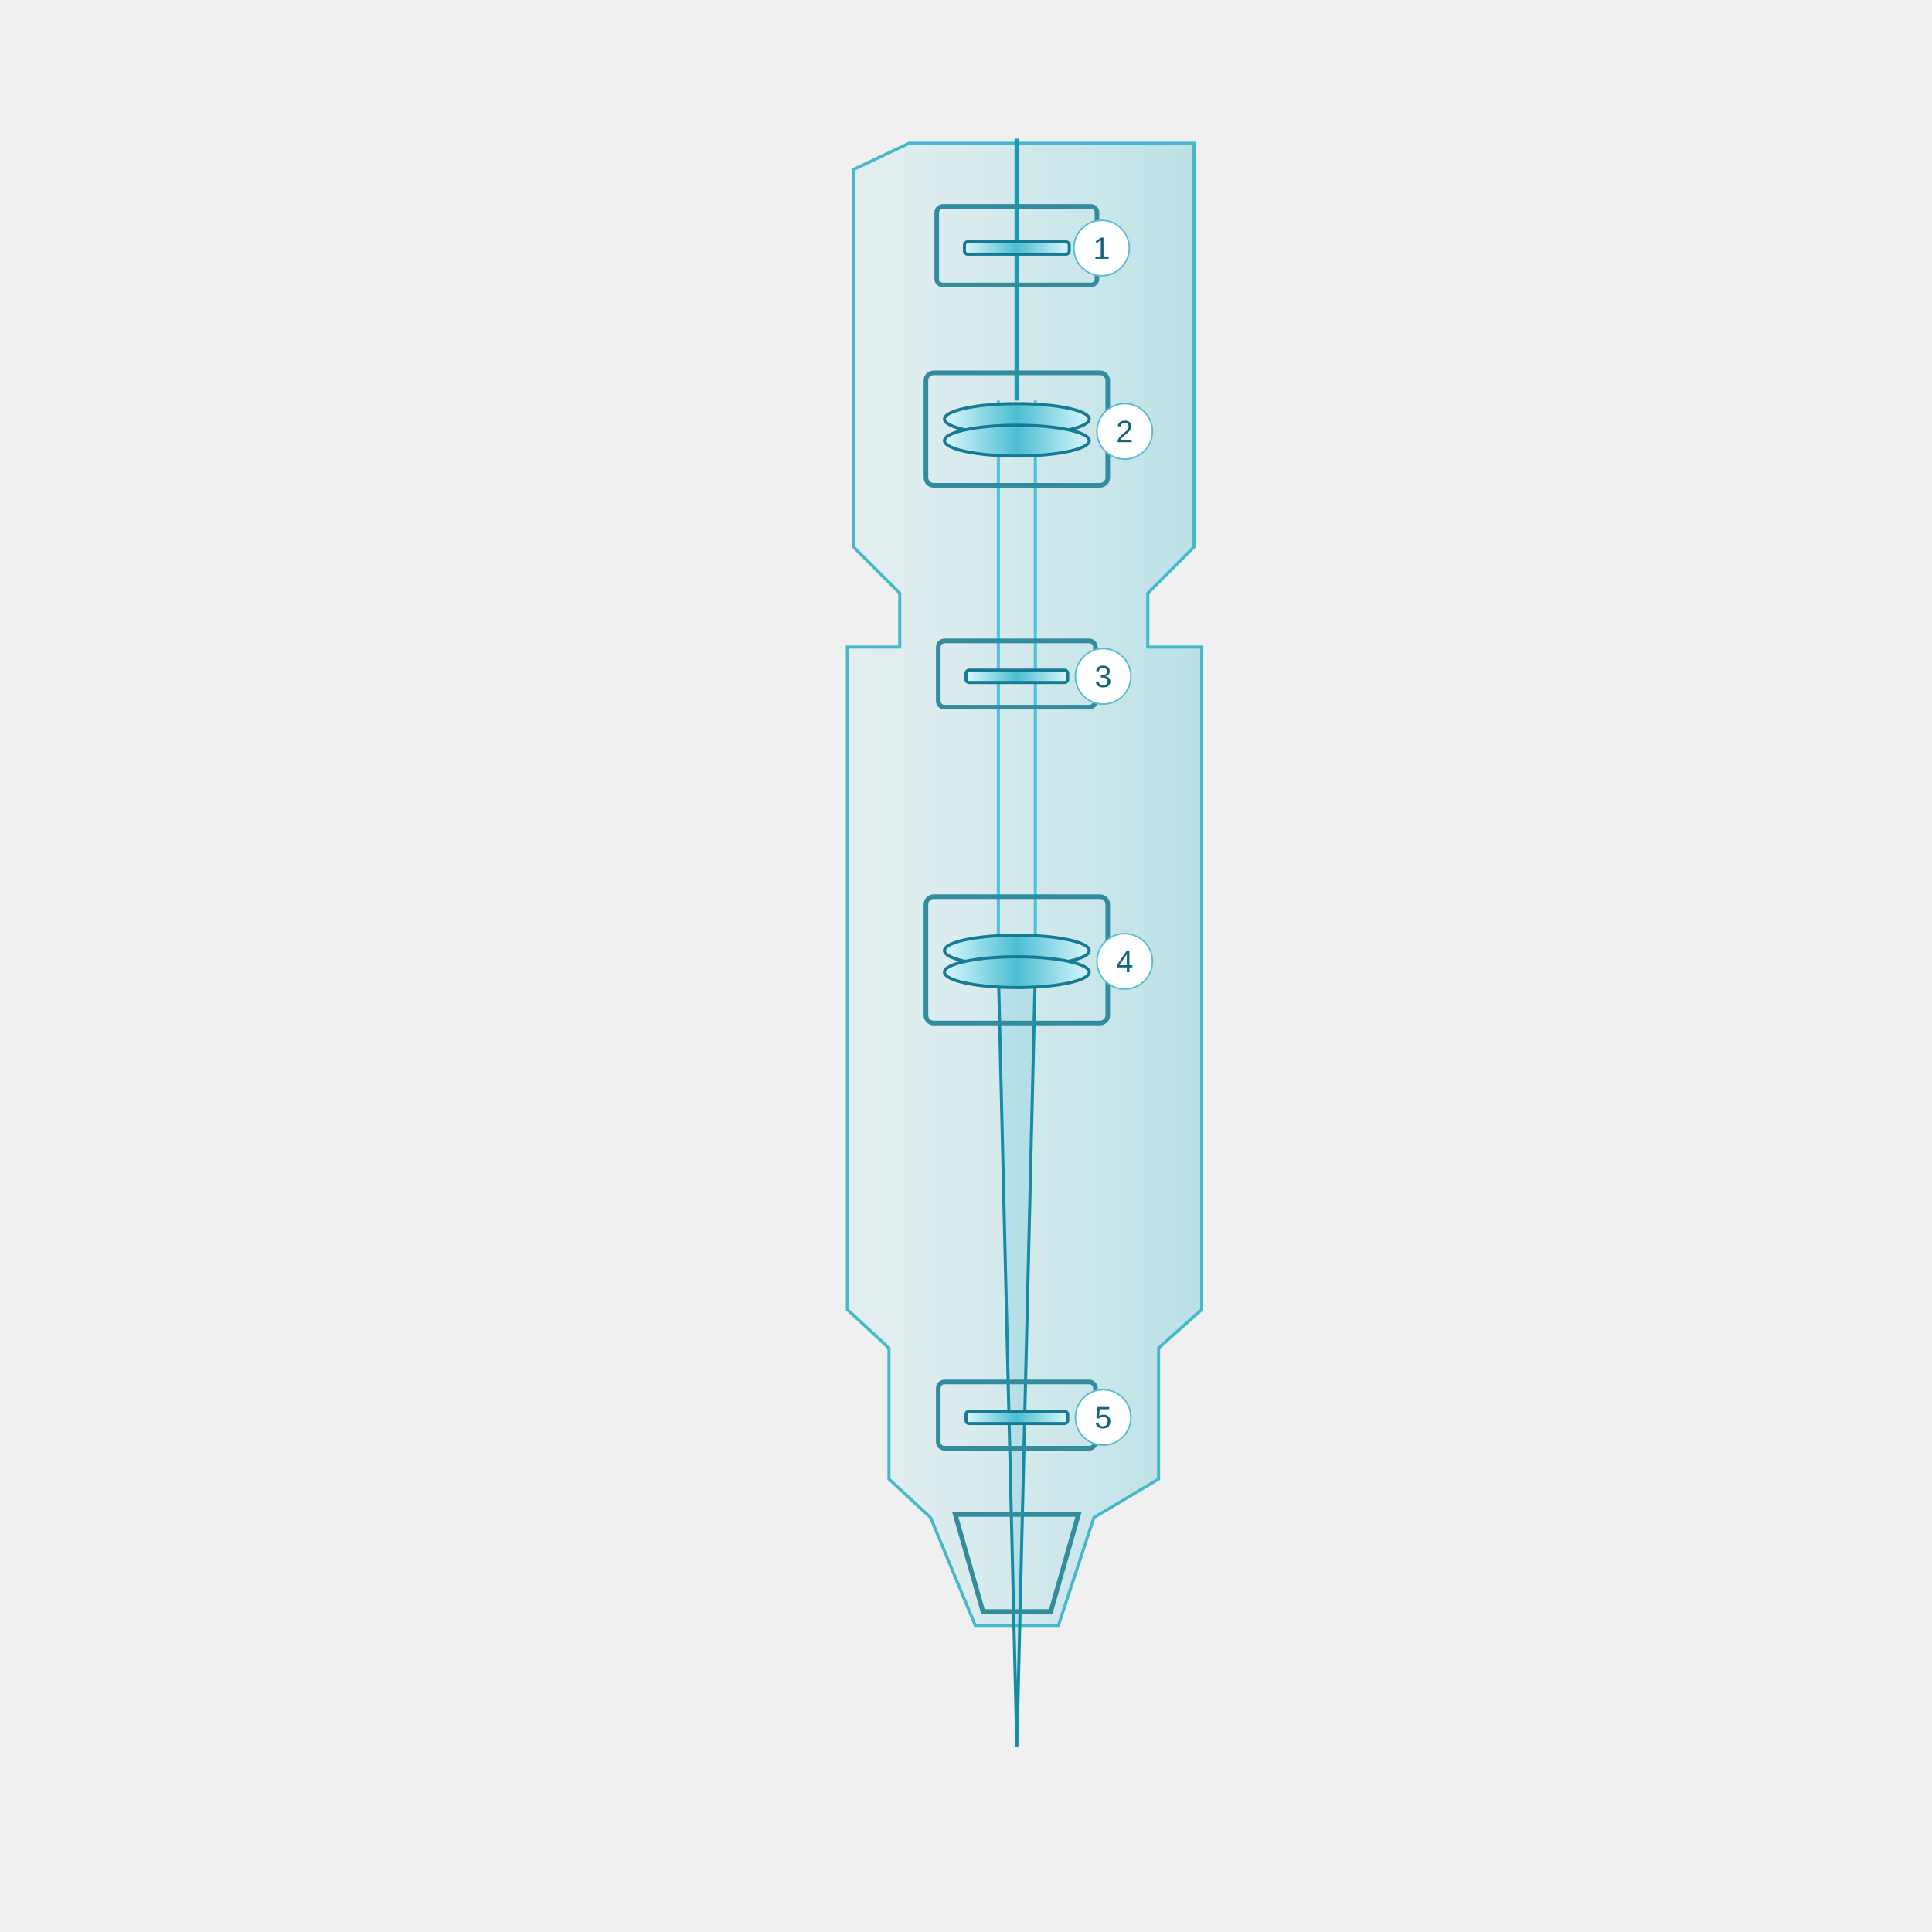
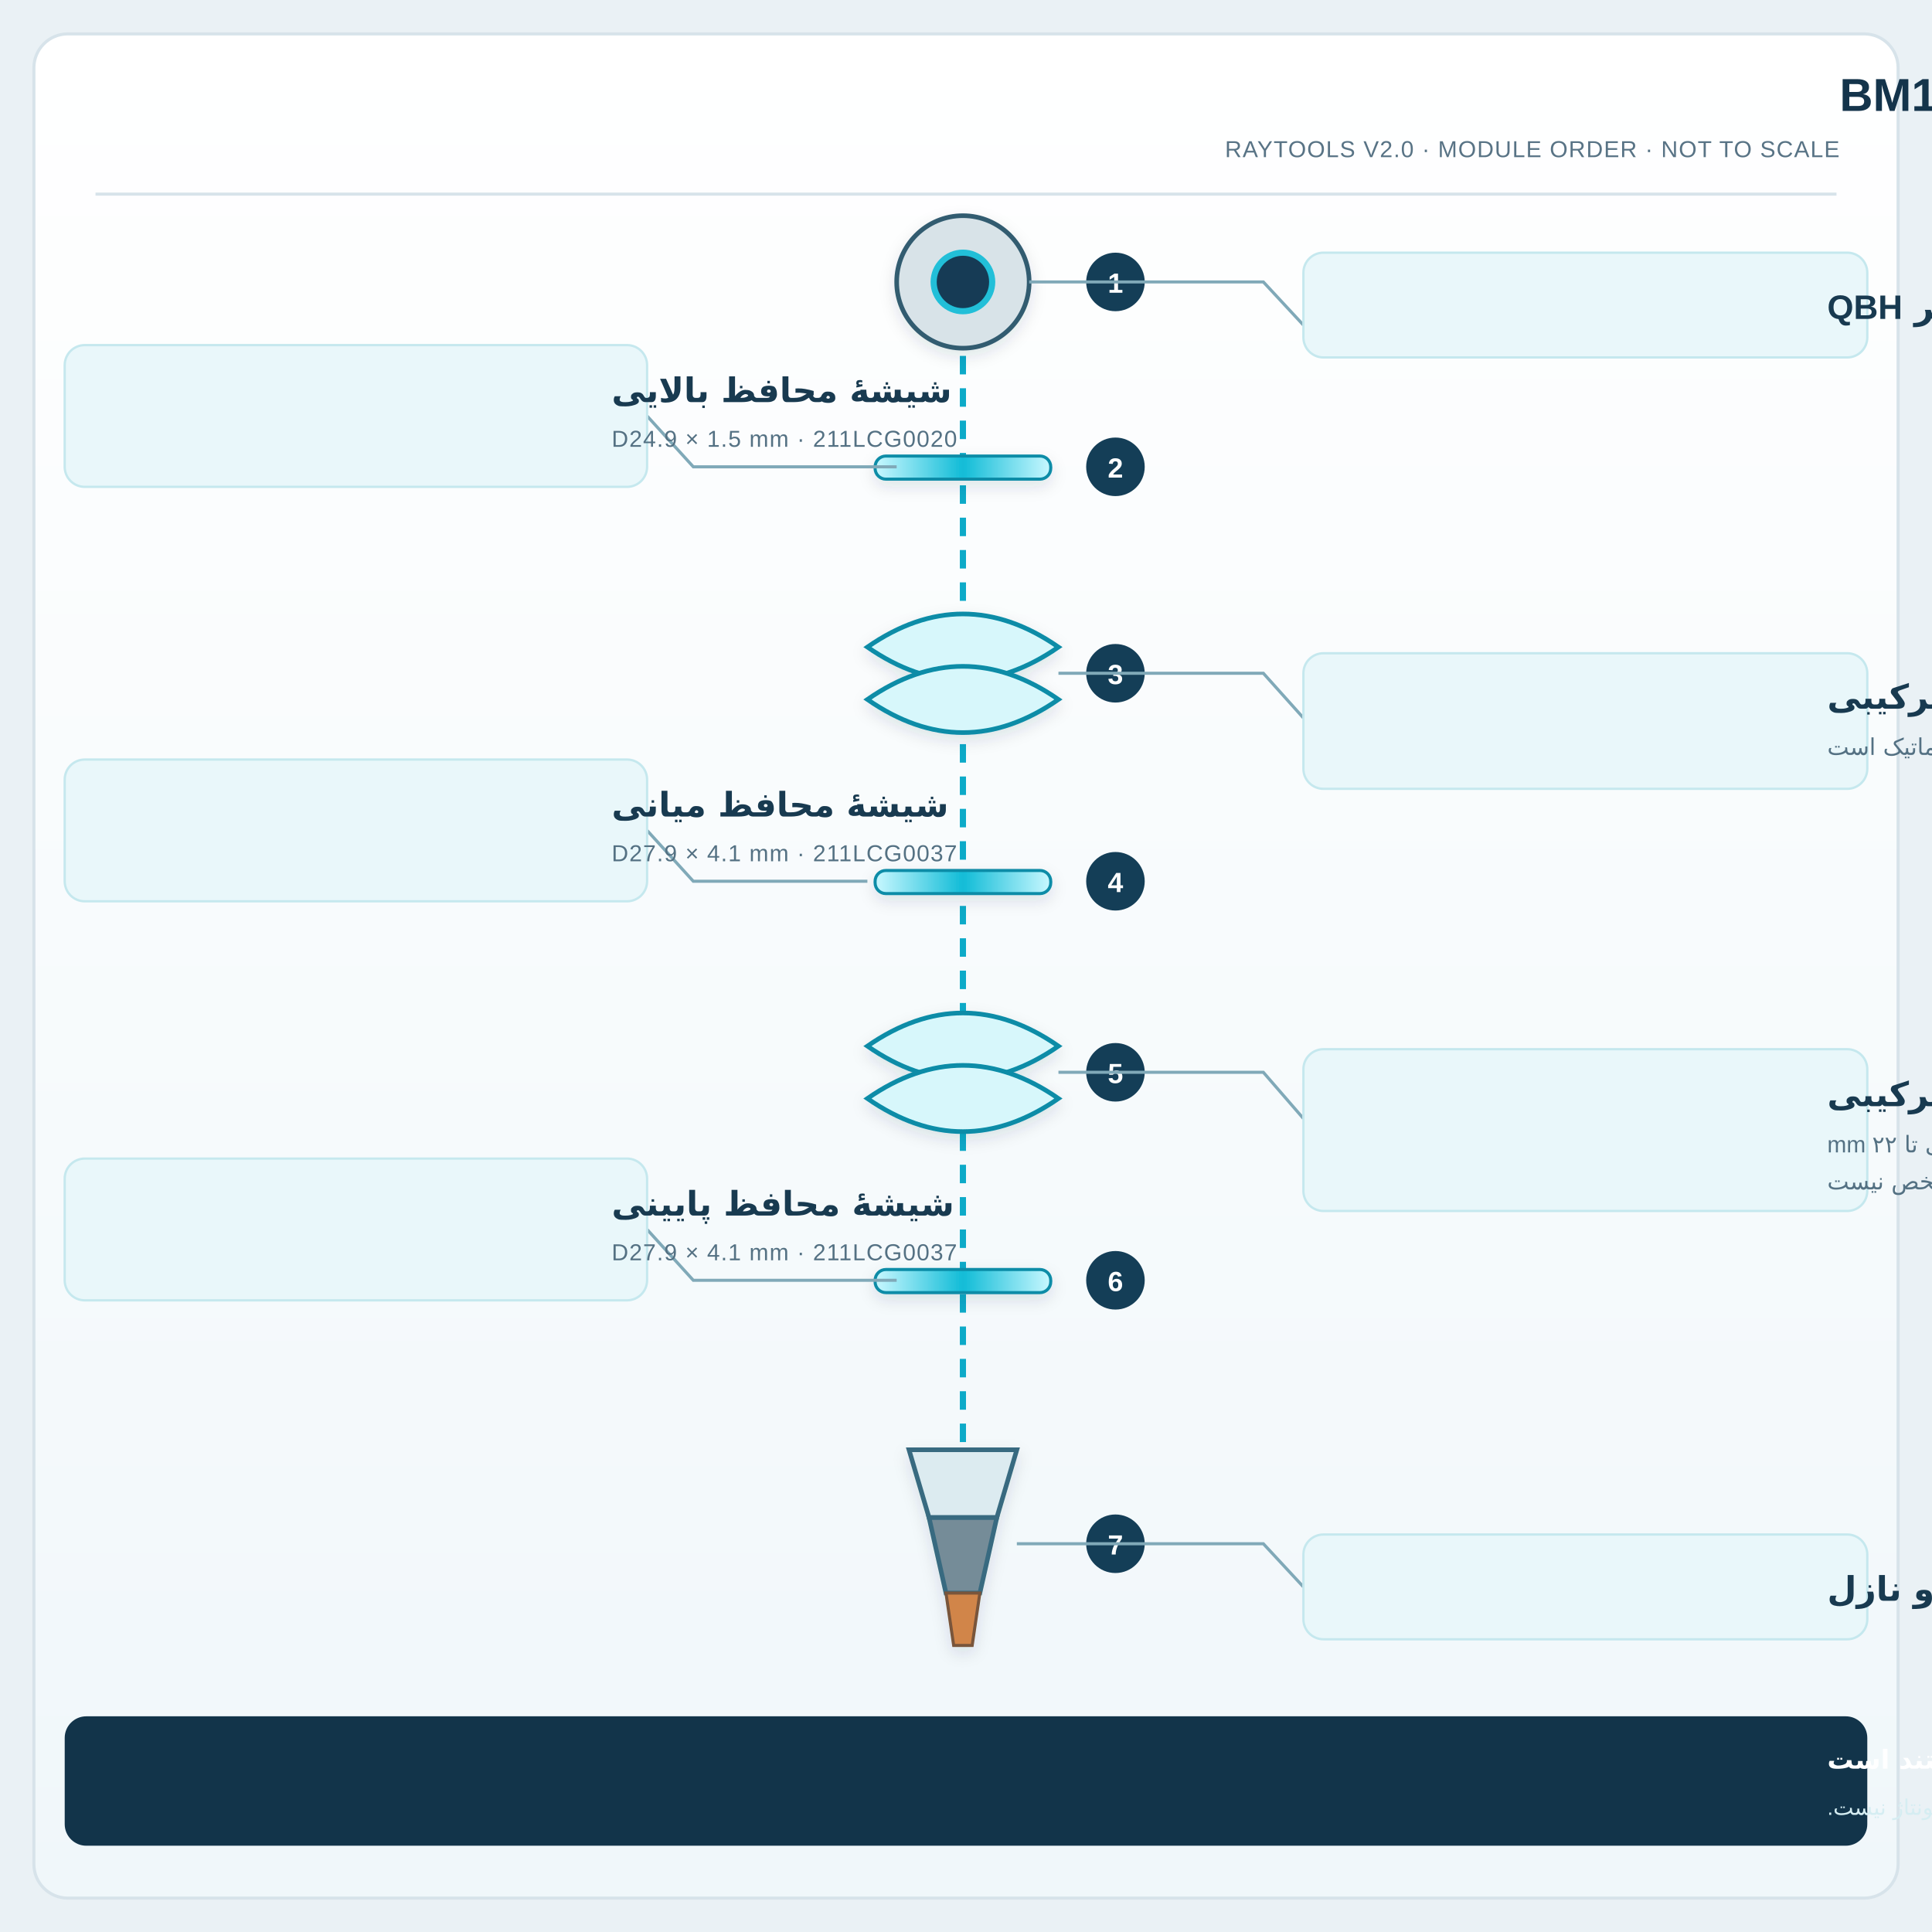
<svg xmlns="http://www.w3.org/2000/svg" viewBox="0 0 1254 1254" role="img" aria-labelledby="title desc">
  <defs>
-     <linearGradient id="housing" x1="0" x2="1">
-       <stop stop-color="#a2e5ed" stop-opacity=".15" />
-       <stop offset="1" stop-color="#2dbacc" stop-opacity=".28" />
+     <linearGradient id="paper" x2="0" y2="1">
+       <stop stop-color="#fff" />
+       <stop offset="1" stop-color="#f0f7fa" />
    </linearGradient>
-     <linearGradient id="glass">
-       <stop stop-color="#d9f7fc" />
-       <stop offset=".5" stop-color="#4cbed3" />
-       <stop offset="1" stop-color="#d9f7fc" />
+     <linearGradient id="glass" x2="1">
+       <stop stop-color="#c9f8ff" />
+       <stop offset=".5" stop-color="#11bcd7" />
+       <stop offset="1" stop-color="#c9f8ff" />
    </linearGradient>
+     <filter id="soft" x="-.15" y="-.15" width="1.3" height="1.3">
+       <feDropShadow dx="0" dy="4" stdDeviation="5" flood-color="#13354a" flood-opacity=".12" />
+     </filter>
+     <style>
+       text{font-family:Tahoma,Arial,sans-serif}.fa{direction:rtl;unicode-bidi:plaintext}.en{font-family:Arial,sans-serif;letter-spacing:.04em}.title{font-size:30px;font-weight:800;fill:#14344b}.sub{font-size:15px;fill:#587385}.label{font-size:22px;font-weight:700;fill:#183a50}.small{font-size:15px;fill:#547183}.num{font:700 18px Arial,sans-serif;fill:#fff}.axis{stroke:#0daac8;stroke-width:4;stroke-dasharray:12 9}.leader{stroke:#80a9b8;stroke-width:2;fill:none}.chip{fill:#e9f7fa;stroke:#c5e8ee;stroke-width:1.5}
+     </style>
  </defs>
-   <path d="M590 93H775V355L745 385V420H780V850L752 875V960L710 985L687 1055H633L604 985L577 960V875L550 850V420H584V385L554 355V110Z" fill="url(#housing)" stroke="#45b8c9" stroke-width="2" />
-   <path d="M660 90V260" stroke="#189ab5" stroke-width="3" />
-   <path d="M648 260V625M672 260V625" stroke="#47c4dc" stroke-width="2" fill="none" />
-   <path d="M648 630L660 1134L672 630Z" fill="#3dbad5" fill-opacity=".2" stroke="#168ba6" stroke-width="2" />
-   <g fill="url(#glass)" stroke="#177a94" stroke-width="2">
-     <rect x="626" y="157" width="68" height="8" rx="2" />
-     <ellipse cx="660" cy="272" rx="47" ry="10" />
-     <ellipse cx="660" cy="286" rx="47" ry="10" />
-     <ellipse cx="660" cy="617" rx="47" ry="10" />
-     <ellipse cx="660" cy="631" rx="47" ry="10" />
-     <rect x="627" y="435" width="66" height="8" rx="2" />
-     <rect x="627" y="916" width="66" height="8" rx="2" />
+   <rect width="1254" height="1254" fill="#eaf1f5" />
+   <rect x="22" y="22" width="1210" height="1210" rx="22" fill="url(#paper)" stroke="#d7e3ea" stroke-width="2" />
+   <text x="1194" y="72" text-anchor="end" class="title fa">BM110 · نمودار عملکردی مسیر اپتیکی</text>
+   <text x="1194" y="102" text-anchor="end" class="sub en">RAYTOOLS V2.0 · MODULE ORDER · NOT TO SCALE</text>
+   <path d="M62 126H1192" stroke="#d7e3ea" stroke-width="2" />
+   <path class="axis" d="M625 168V1048" />
+   <g filter="url(#soft)">
+     <circle cx="625" cy="183" r="43" fill="#d8e3e8" stroke="#315b70" stroke-width="3" />
+     <circle cx="625" cy="183" r="19" fill="#123b55" stroke="#20bfd8" stroke-width="4" />
+     <rect x="568" y="296" width="114" height="15" rx="7" fill="url(#glass)" stroke="#078ca7" stroke-width="2" />
+     <path d="M563 420Q625 377 687 420Q625 463 563 420Z" fill="#d7f7fb" stroke="#078ca7" stroke-width="3" />
+     <path d="M563 454Q625 497 687 454Q625 411 563 454Z" fill="#d7f7fb" stroke="#078ca7" stroke-width="3" />
+     <rect x="568" y="565" width="114" height="15" rx="7" fill="url(#glass)" stroke="#078ca7" stroke-width="2" />
+     <path d="M563 679Q625 636 687 679Q625 722 563 679Z" fill="#d7f7fb" stroke="#078ca7" stroke-width="3" />
+     <path d="M563 713Q625 756 687 713Q625 670 563 713Z" fill="#d7f7fb" stroke="#078ca7" stroke-width="3" />
+     <rect x="568" y="824" width="114" height="15" rx="7" fill="url(#glass)" stroke="#078ca7" stroke-width="2" />
+     <path d="M590 941H660L647 985H603Z" fill="#dcebf0" stroke="#386a80" stroke-width="3" />
+     <path d="M603 985H647L636 1034H614Z" fill="#748c98" stroke="#386a80" stroke-width="3" />
+     <path d="M614 1034H636L631 1068H619Z" fill="#d18549" stroke="#79543a" stroke-width="2" />
  </g>
-   <g fill="none" stroke="#338b9e" stroke-width="3">
-     <rect x="608" y="134" width="104" height="51" rx="4" />
-     <rect x="601" y="242" width="118" height="73" rx="5" />
-     <rect x="609" y="416" width="102" height="43" rx="4" />
-     <rect x="601" y="582" width="118" height="82" rx="5" />
-     <rect x="609" y="897" width="102" height="43" rx="4" />
-     <path d="M620 983H700L682 1046H638Z" />
-   </g>
-   <g font-family="Tahoma,Arial" font-size="20" fill="#11647b" text-anchor="middle">
+   <g>
    <g>
-       <circle cx="715" cy="161" r="18" fill="white" stroke="#58bdce" />
-       <text x="715" y="168">1</text>
+       <circle cx="724" cy="183" r="19" fill="#143e57" />
+       <text x="724" y="190" text-anchor="middle" class="num">1</text>
    </g>
    <g>
-       <circle cx="730" cy="280" r="18" fill="white" stroke="#58bdce" />
-       <text x="730" y="287">2</text>
+       <circle cx="724" cy="303" r="19" fill="#143e57" />
+       <text x="724" y="310" text-anchor="middle" class="num">2</text>
    </g>
    <g>
-       <circle cx="730" cy="624" r="18" fill="white" stroke="#58bdce" />
-       <text x="730" y="631">4</text>
+       <circle cx="724" cy="437" r="19" fill="#143e57" />
+       <text x="724" y="444" text-anchor="middle" class="num">3</text>
    </g>
    <g>
-       <circle cx="716" cy="920" r="18" fill="white" stroke="#58bdce" />
-       <text x="716" y="927">5</text>
+       <circle cx="724" cy="572" r="19" fill="#143e57" />
+       <text x="724" y="579" text-anchor="middle" class="num">4</text>
    </g>
    <g>
-       <circle cx="716" cy="439" r="18" fill="white" stroke="#58bdce" />
-       <text x="716" y="446">3</text>
+       <circle cx="724" cy="696" r="19" fill="#143e57" />
+       <text x="724" y="703" text-anchor="middle" class="num">5</text>
+     </g>
+     <g>
+       <circle cx="724" cy="831" r="19" fill="#143e57" />
+       <text x="724" y="838" text-anchor="middle" class="num">6</text>
+     </g>
+     <g>
+       <circle cx="724" cy="1002" r="19" fill="#143e57" />
+       <text x="724" y="1009" text-anchor="middle" class="num">7</text>
    </g>
  </g>
+   <g class="fa">
+     <path class="leader" d="M582 303H450L420 270" />
+     <rect class="chip" x="42" y="224" width="378" height="92" rx="13" />
+     <text x="397" y="261" text-anchor="end" class="label">شیشهٔ محافظ بالایی</text>
+     <text x="397" y="290" text-anchor="end" class="small en">D24.9 × 1.5 mm · 211LCG0020</text>
+     <path class="leader" d="M563 572H450L420 539" />
+     <rect class="chip" x="42" y="493" width="378" height="92" rx="13" />
+     <text x="397" y="530" text-anchor="end" class="label">شیشهٔ محافظ میانی</text>
+     <text x="397" y="559" text-anchor="end" class="small en">D27.9 × 4.1 mm · 211LCG0037</text>
+     <path class="leader" d="M582 831H450L420 798" />
+     <rect class="chip" x="42" y="752" width="378" height="92" rx="13" />
+     <text x="397" y="789" text-anchor="end" class="label">شیشهٔ محافظ پایینی</text>
+     <text x="397" y="818" text-anchor="end" class="small en">D27.9 × 4.1 mm · 211LCG0037</text>
+   </g>
+   <g class="fa">
+     <path class="leader" d="M668 183H820L846 211" />
+     <rect class="chip" x="846" y="164" width="366" height="68" rx="13" />
+     <text x="1186" y="207" text-anchor="end" class="label">رابط فیبر QBH</text>
+     <path class="leader" d="M687 437H820L846 466" />
+     <rect class="chip" x="846" y="424" width="366" height="88" rx="13" />
+     <text x="1186" y="460" text-anchor="end" class="label">مجموعهٔ کولیمیشن ترکیبی</text>
+     <text x="1186" y="490" text-anchor="end" class="small">شکل و آرایش عدسی‌ها شماتیک است</text>
+     <path class="leader" d="M687 696H820L846 726" />
+     <rect class="chip" x="846" y="681" width="366" height="105" rx="13" />
+     <text x="1186" y="718" text-anchor="end" class="label">مجموعهٔ فوکوس ترکیبی</text>
+     <text x="1186" y="748" text-anchor="end" class="small">محرک خودکار، جابه‌جایی تا ۲۲ mm</text>
+     <text x="1186" y="772" text-anchor="end" class="small">موتور سروو بیرونی؛ محل دقیق مشخص نیست</text>
+     <path class="leader" d="M660 1002H820L846 1030" />
+     <rect class="chip" x="846" y="996" width="366" height="68" rx="13" />
+     <text x="1186" y="1039" text-anchor="end" class="label">مجموعهٔ سرامیک و نازل</text>
+   </g>
+   <rect x="42" y="1114" width="1170" height="84" rx="14" fill="#12344a" />
+   <text x="1186" y="1148" text-anchor="end" class="fa" font-size="17" font-weight="700" fill="#fff">شماتیک بر پایهٔ دفترچهٔ BM110 V2.0 · ترتیب ماژول‌ها مستند است</text>
+   <text x="1186" y="1178" text-anchor="end" class="fa" font-size="14" fill="#d5edf2">جایگاه، فاصله و هندسهٔ داخلی به مقیاس نیست؛ این نمودار، نقشهٔ مونتاژ نیست.</text>
</svg>
